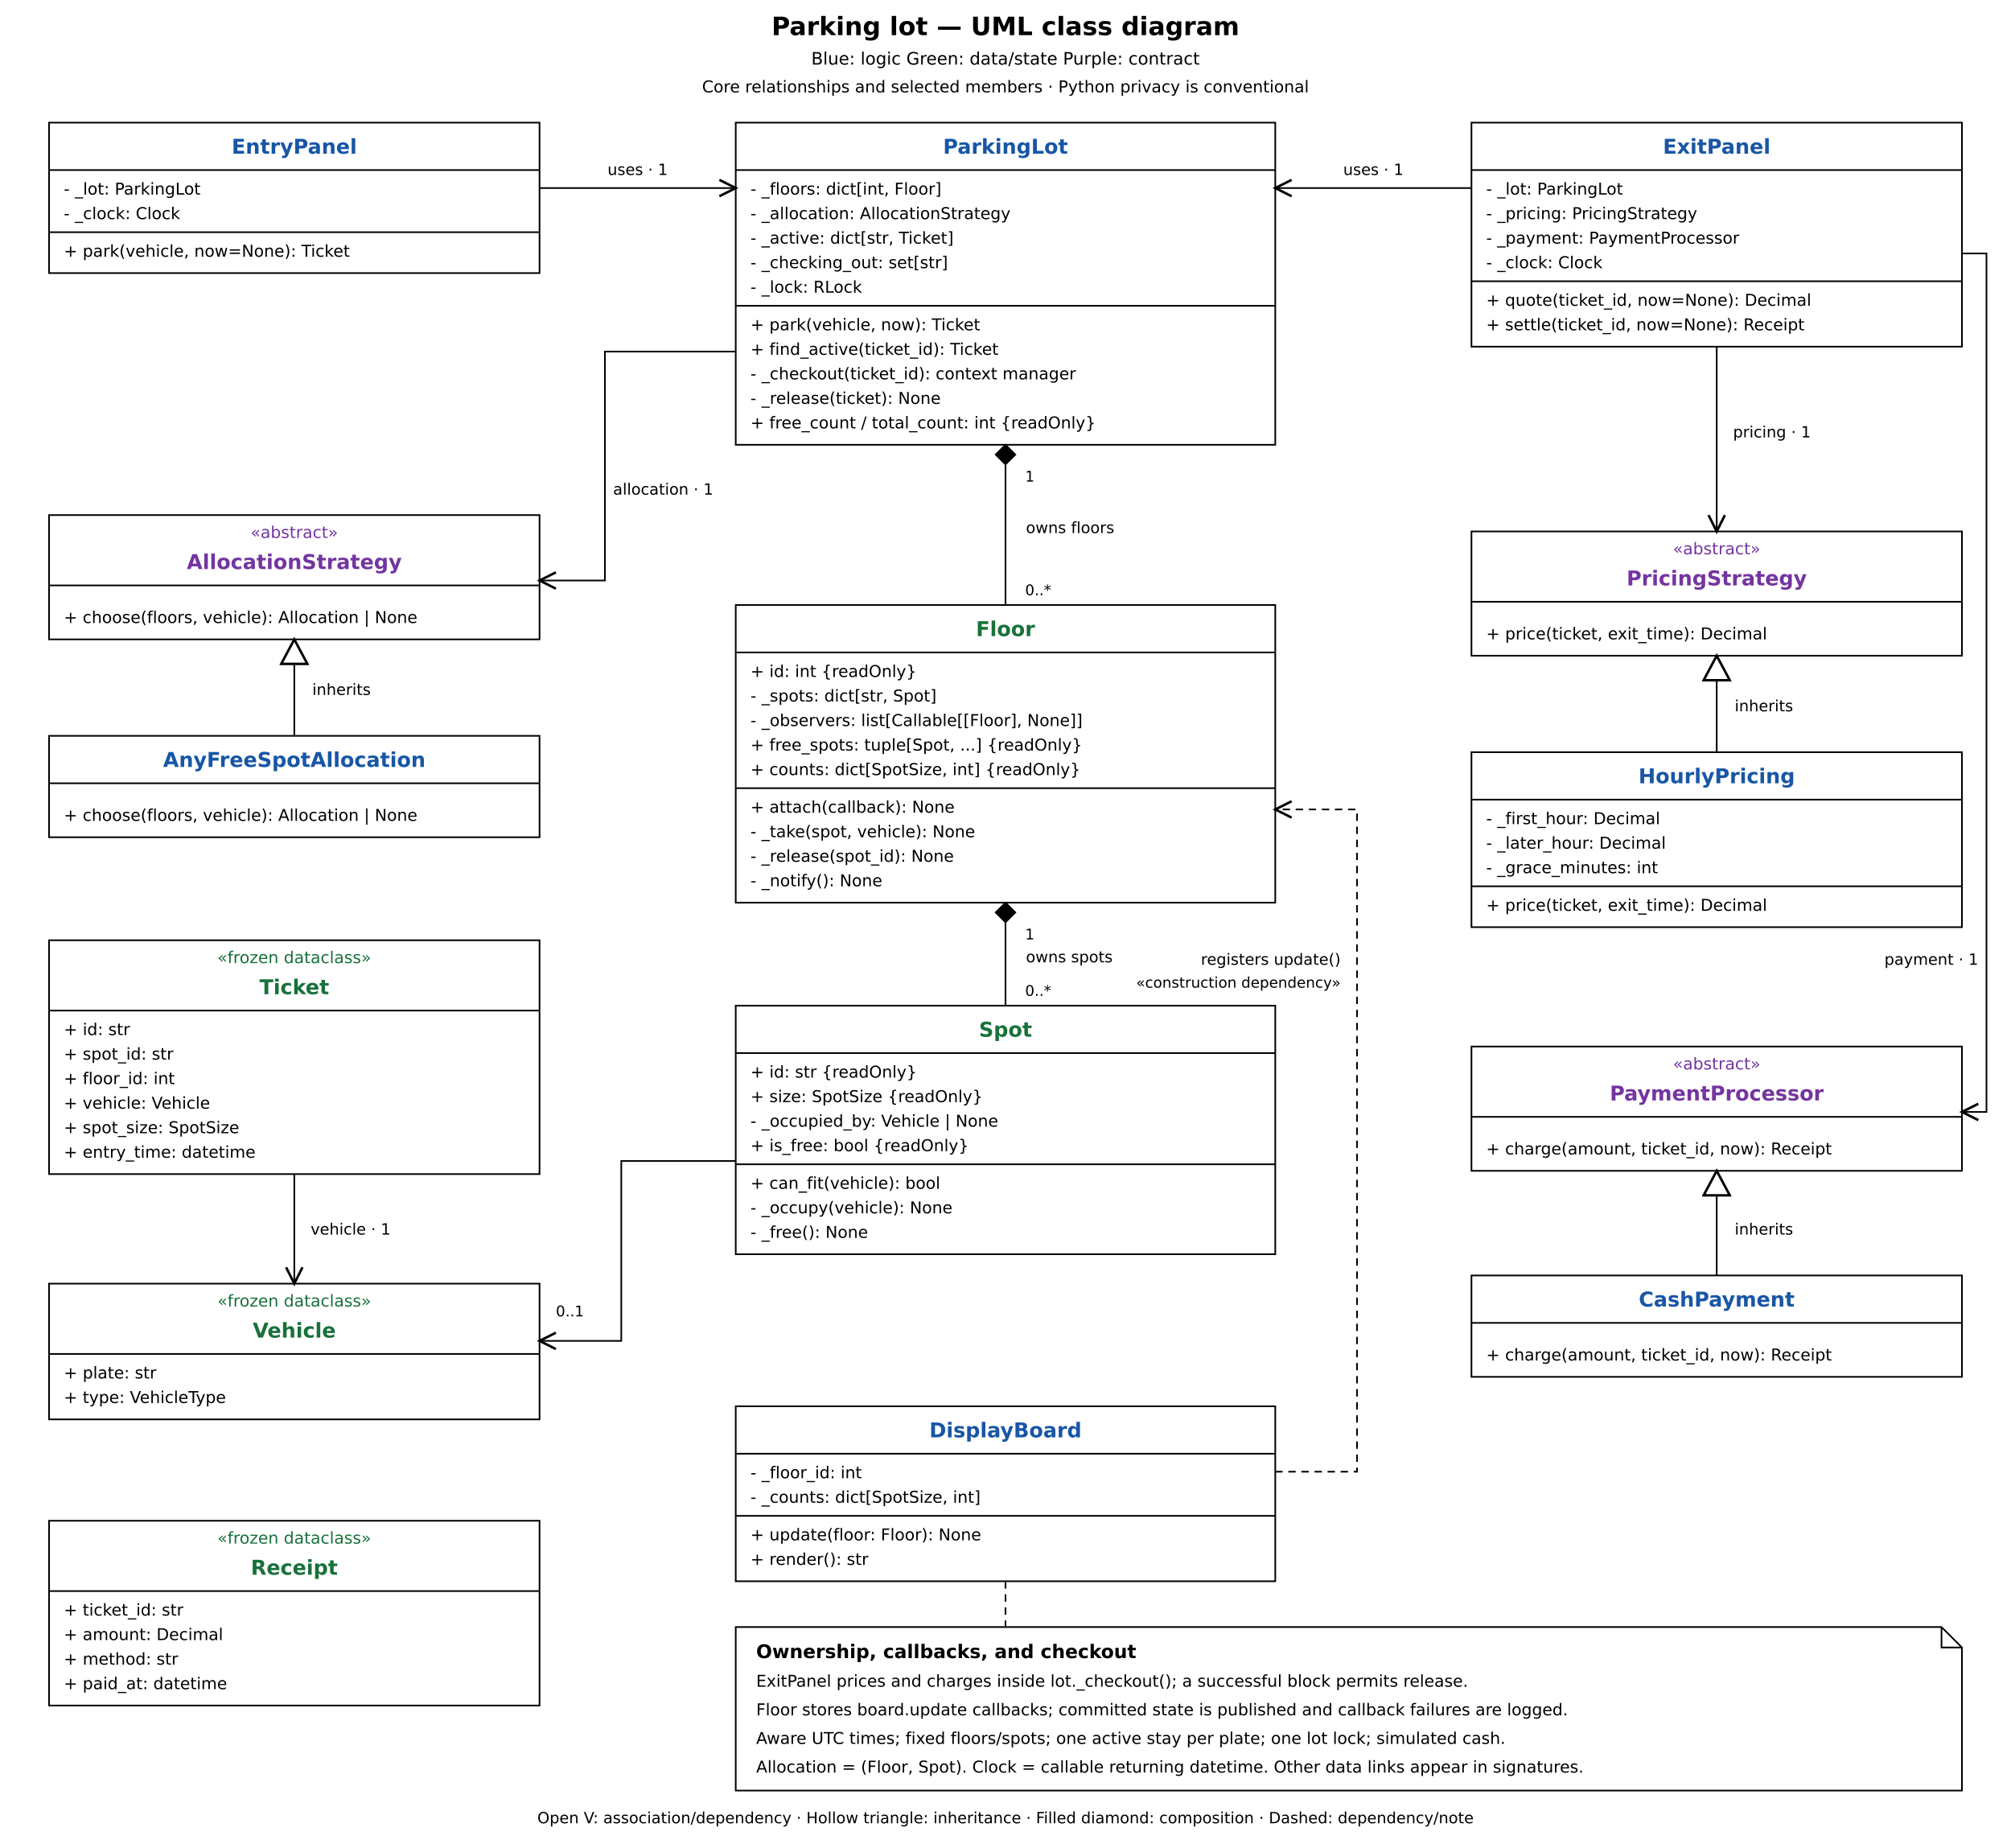
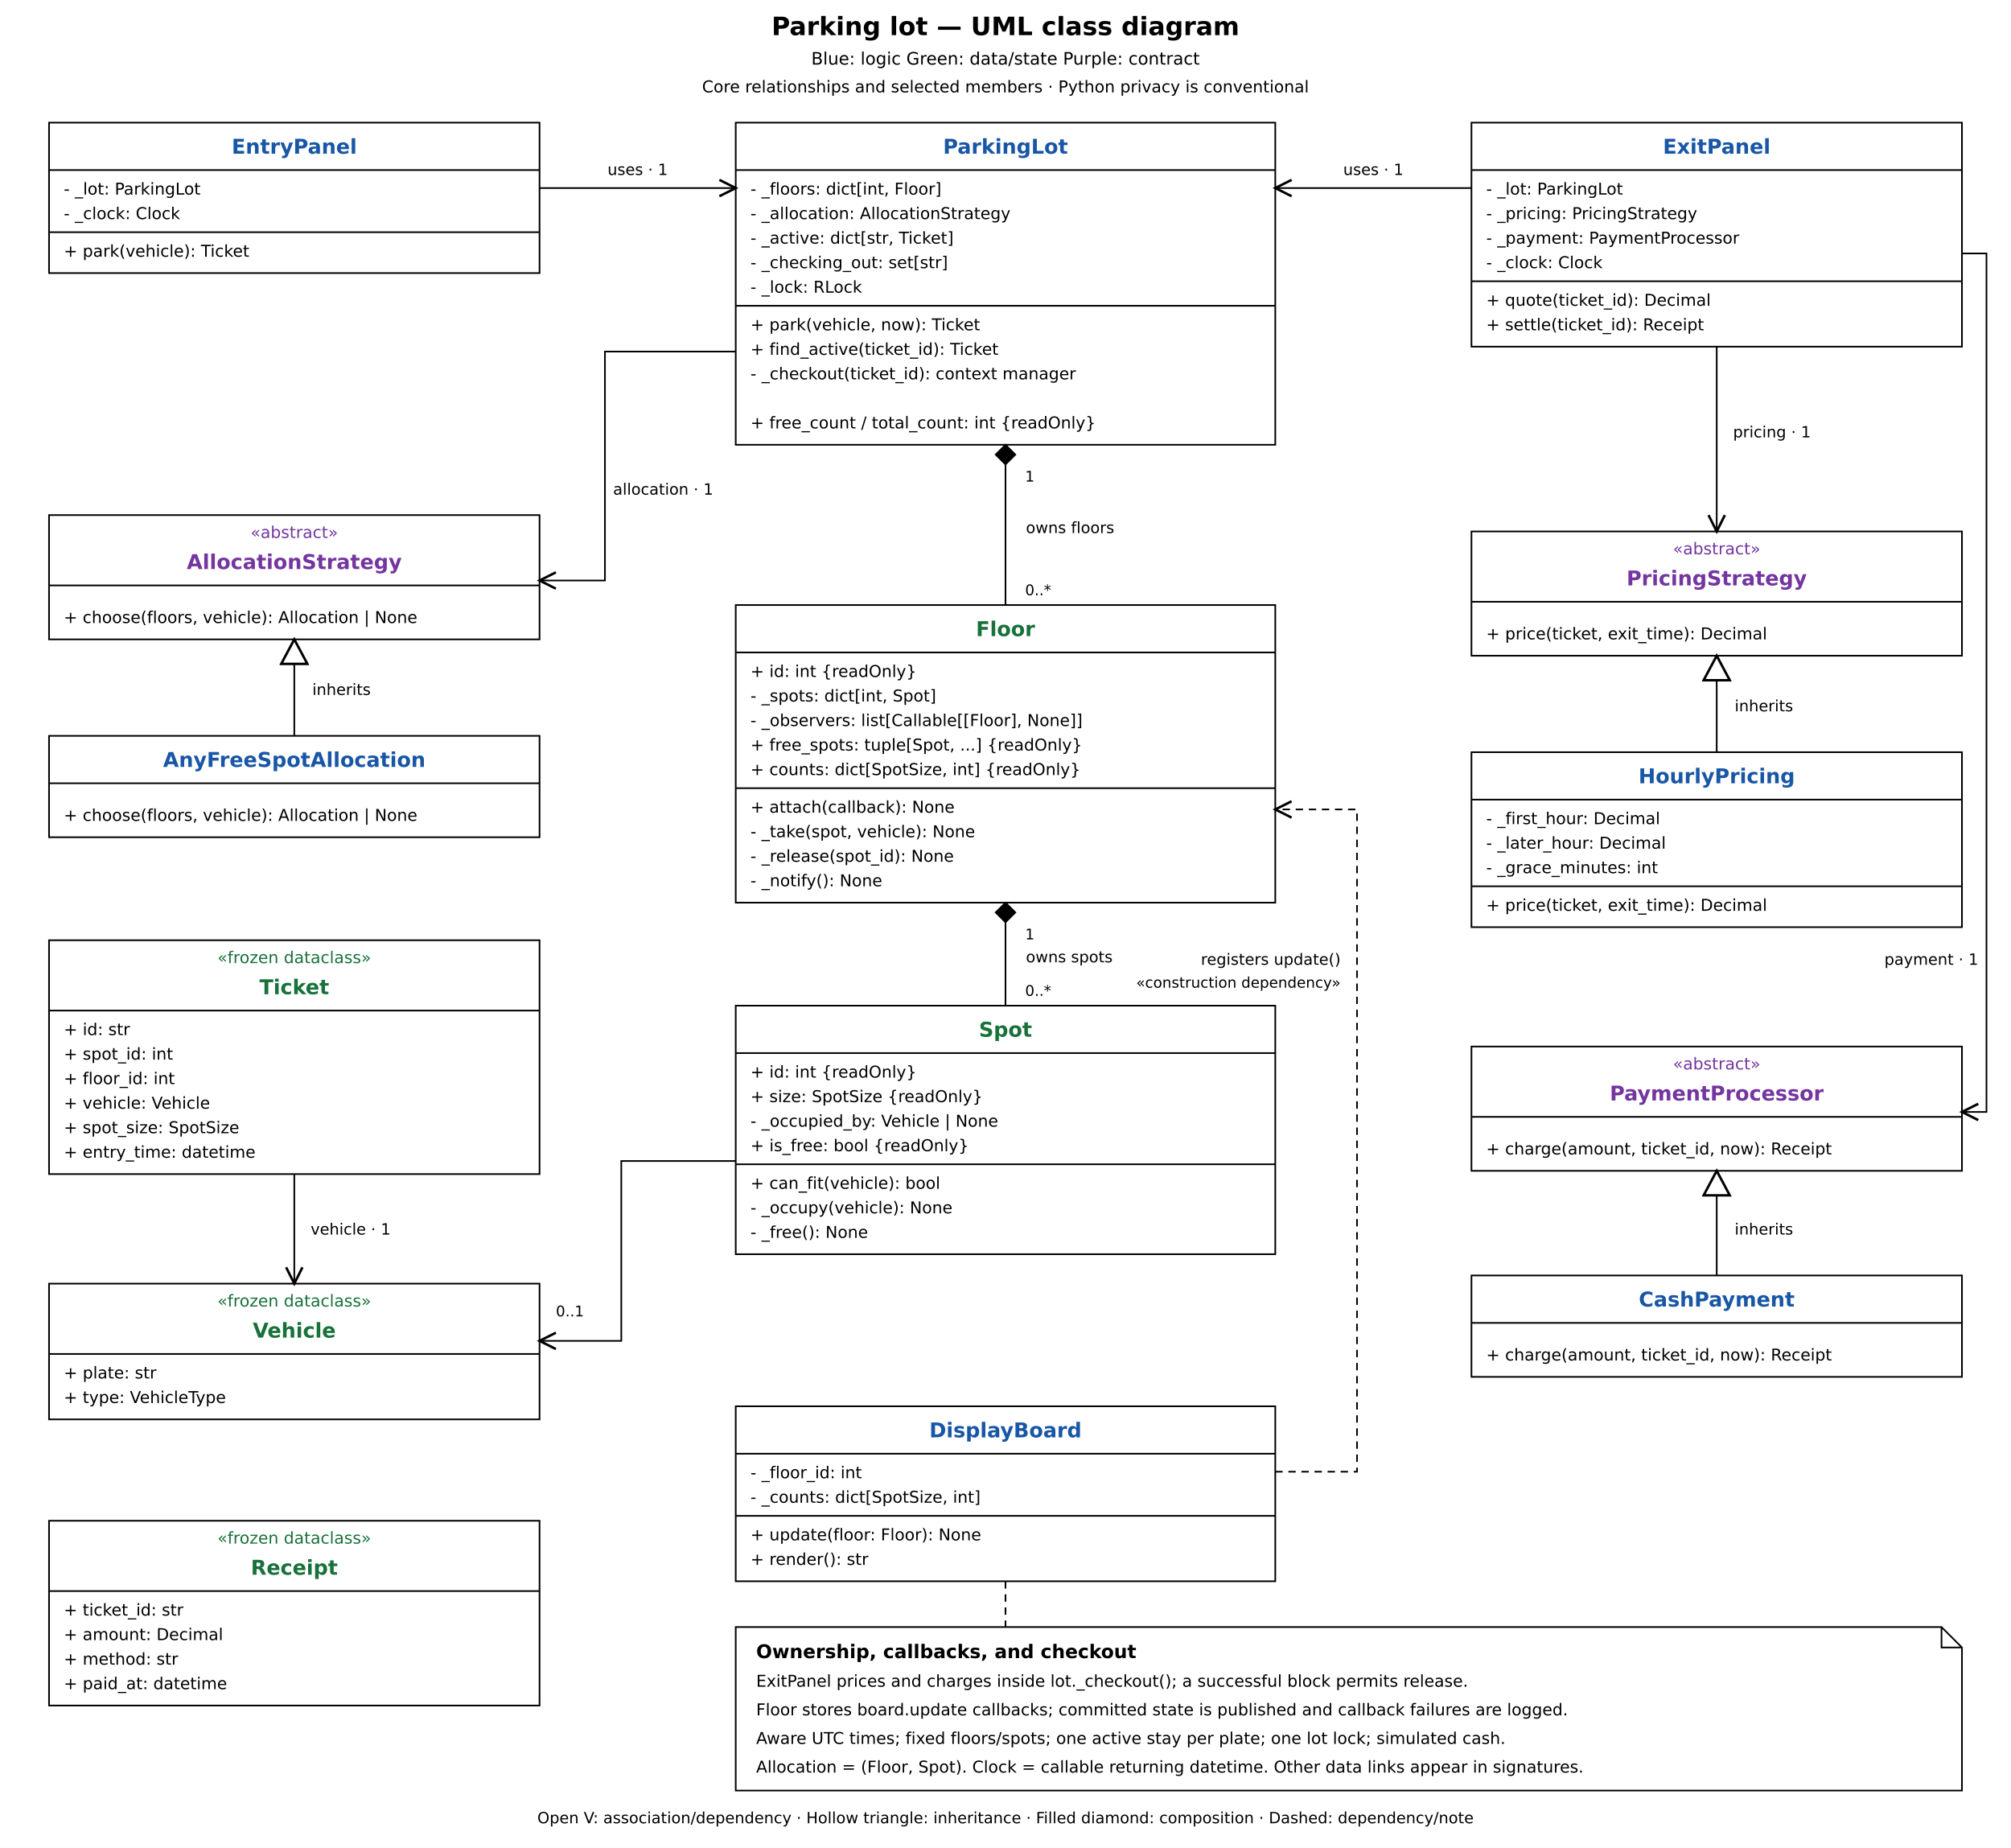
<svg xmlns="http://www.w3.org/2000/svg" width="2460" height="2260" viewBox="0 0 2460 2260" role="img" aria-labelledby="title desc">
  <defs>
    <marker id="open" markerWidth="14" markerHeight="14" refX="12" refY="7" orient="auto">
      <path d="M2 2 L12 7 L2 12" fill="none" stroke="black" stroke-width="1.5" />
    </marker>
    <marker id="triangle" markerWidth="18" markerHeight="18" refX="16" refY="9" orient="auto">
      <path d="M1 1 L16 9 L1 17 Z" fill="white" stroke="black" stroke-width="1.5" />
    </marker>
  </defs>
  <rect width="100%" height="100%" fill="white" />
  <g font-family="DejaVu Sans, sans-serif" fill="black">
    <text x="1230" y="43" font-size="31" fill="black" text-anchor="middle" font-weight="bold">Parking lot — UML class diagram</text>
    <text x="1230" y="79" font-size="21" fill="black" text-anchor="middle">Blue: logic     Green: data/state     Purple: contract</text>
    <text x="1230" y="113" font-size="20" fill="black" text-anchor="middle">Core relationships and selected members · Python privacy is conventional</text>
    <g id="entry">
      <rect x="60" y="150" width="600" height="184" fill="white" stroke="black" stroke-width="2" />
      <text x="360.0" y="188" font-size="25" fill="#1856a6" text-anchor="middle" font-weight="bold">EntryPanel</text>
      <path d="M60 208 H660" fill="none" stroke="black" stroke-width="2" />
      <text x="78" y="238" font-size="20" fill="black" text-anchor="start">- _lot: ParkingLot</text>
      <text x="78" y="268" font-size="20" fill="black" text-anchor="start">- _clock: Clock</text>
      <path d="M60 284 H660" fill="none" stroke="black" stroke-width="2" />
-       <text x="78" y="314" font-size="20" fill="black" text-anchor="start">+ park(vehicle, now=None): Ticket</text>
+       <text x="78" y="314" font-size="20" fill="black" text-anchor="start">+ park(vehicle): Ticket</text>
    </g>
    <g id="lot">
      <rect x="900" y="150" width="660" height="394" fill="white" stroke="black" stroke-width="2" />
      <text x="1230.0" y="188" font-size="25" fill="#1856a6" text-anchor="middle" font-weight="bold">ParkingLot</text>
      <path d="M900 208 H1560" fill="none" stroke="black" stroke-width="2" />
      <text x="918" y="238" font-size="20" fill="black" text-anchor="start">- _floors: dict[int, Floor]</text>
      <text x="918" y="268" font-size="20" fill="black" text-anchor="start">- _allocation: AllocationStrategy</text>
      <text x="918" y="298" font-size="20" fill="black" text-anchor="start">- _active: dict[str, Ticket]</text>
      <text x="918" y="328" font-size="20" fill="black" text-anchor="start">- _checking_out: set[str]</text>
      <text x="918" y="358" font-size="20" fill="black" text-anchor="start">- _lock: RLock</text>
      <path d="M900 374 H1560" fill="none" stroke="black" stroke-width="2" />
      <text x="918" y="404" font-size="20" fill="black" text-anchor="start">+ park(vehicle, now): Ticket</text>
      <text x="918" y="434" font-size="20" fill="black" text-anchor="start">+ find_active(ticket_id): Ticket</text>
      <text x="918" y="464" font-size="20" fill="black" text-anchor="start">- _checkout(ticket_id): context manager</text>
-       <text x="918" y="494" font-size="20" fill="black" text-anchor="start">- _release(ticket): None</text>
      <text x="918" y="524" font-size="20" fill="black" text-anchor="start">+ free_count / total_count: int {readOnly}</text>
    </g>
    <g id="exit">
      <rect x="1800" y="150" width="600" height="274" fill="white" stroke="black" stroke-width="2" />
      <text x="2100.0" y="188" font-size="25" fill="#1856a6" text-anchor="middle" font-weight="bold">ExitPanel</text>
      <path d="M1800 208 H2400" fill="none" stroke="black" stroke-width="2" />
      <text x="1818" y="238" font-size="20" fill="black" text-anchor="start">- _lot: ParkingLot</text>
      <text x="1818" y="268" font-size="20" fill="black" text-anchor="start">- _pricing: PricingStrategy</text>
      <text x="1818" y="298" font-size="20" fill="black" text-anchor="start">- _payment: PaymentProcessor</text>
      <text x="1818" y="328" font-size="20" fill="black" text-anchor="start">- _clock: Clock</text>
      <path d="M1800 344 H2400" fill="none" stroke="black" stroke-width="2" />
-       <text x="1818" y="374" font-size="20" fill="black" text-anchor="start">+ quote(ticket_id, now=None): Decimal</text>
-       <text x="1818" y="404" font-size="20" fill="black" text-anchor="start">+ settle(ticket_id, now=None): Receipt</text>
+       <text x="1818" y="374" font-size="20" fill="black" text-anchor="start">+ quote(ticket_id): Decimal</text>
+       <text x="1818" y="404" font-size="20" fill="black" text-anchor="start">+ settle(ticket_id): Receipt</text>
    </g>
    <g id="allocation">
      <rect x="60" y="630" width="600" height="152" fill="white" stroke="black" stroke-width="2" />
      <text x="360.0" y="658" font-size="20" fill="#7435a0" text-anchor="middle">«abstract»</text>
      <text x="360.0" y="696" font-size="25" fill="#7435a0" text-anchor="middle" font-weight="bold">AllocationStrategy</text>
      <path d="M60 716 H660" fill="none" stroke="black" stroke-width="2" />
      <text x="78" y="762" font-size="20" fill="black" text-anchor="start">+ choose(floors, vehicle): Allocation | None</text>
    </g>
    <g id="anyfree">
      <rect x="60" y="900" width="600" height="124" fill="white" stroke="black" stroke-width="2" />
      <text x="360.0" y="938" font-size="25" fill="#1856a6" text-anchor="middle" font-weight="bold">AnyFreeSpotAllocation</text>
      <path d="M60 958 H660" fill="none" stroke="black" stroke-width="2" />
      <text x="78" y="1004" font-size="20" fill="black" text-anchor="start">+ choose(floors, vehicle): Allocation | None</text>
    </g>
    <g id="floor">
      <rect x="900" y="740" width="660" height="364" fill="white" stroke="black" stroke-width="2" />
      <text x="1230.0" y="778" font-size="25" fill="#18713a" text-anchor="middle" font-weight="bold">Floor</text>
      <path d="M900 798 H1560" fill="none" stroke="black" stroke-width="2" />
      <text x="918" y="828" font-size="20" fill="black" text-anchor="start">+ id: int {readOnly}</text>
-       <text x="918" y="858" font-size="20" fill="black" text-anchor="start">- _spots: dict[str, Spot]</text>
+       <text x="918" y="858" font-size="20" fill="black" text-anchor="start">- _spots: dict[int, Spot]</text>
      <text x="918" y="888" font-size="20" fill="black" text-anchor="start">- _observers: list[Callable[[Floor], None]]</text>
      <text x="918" y="918" font-size="20" fill="black" text-anchor="start">+ free_spots: tuple[Spot, ...] {readOnly}</text>
      <text x="918" y="948" font-size="20" fill="black" text-anchor="start">+ counts: dict[SpotSize, int] {readOnly}</text>
      <path d="M900 964 H1560" fill="none" stroke="black" stroke-width="2" />
      <text x="918" y="994" font-size="20" fill="black" text-anchor="start">+ attach(callback): None</text>
      <text x="918" y="1024" font-size="20" fill="black" text-anchor="start">- _take(spot, vehicle): None</text>
      <text x="918" y="1054" font-size="20" fill="black" text-anchor="start">- _release(spot_id): None</text>
      <text x="918" y="1084" font-size="20" fill="black" text-anchor="start">- _notify(): None</text>
    </g>
    <g id="spot">
      <rect x="900" y="1230" width="660" height="304" fill="white" stroke="black" stroke-width="2" />
      <text x="1230.0" y="1268" font-size="25" fill="#18713a" text-anchor="middle" font-weight="bold">Spot</text>
      <path d="M900 1288 H1560" fill="none" stroke="black" stroke-width="2" />
-       <text x="918" y="1318" font-size="20" fill="black" text-anchor="start">+ id: str {readOnly}</text>
+       <text x="918" y="1318" font-size="20" fill="black" text-anchor="start">+ id: int {readOnly}</text>
      <text x="918" y="1348" font-size="20" fill="black" text-anchor="start">+ size: SpotSize {readOnly}</text>
      <text x="918" y="1378" font-size="20" fill="black" text-anchor="start">- _occupied_by: Vehicle | None</text>
      <text x="918" y="1408" font-size="20" fill="black" text-anchor="start">+ is_free: bool {readOnly}</text>
      <path d="M900 1424 H1560" fill="none" stroke="black" stroke-width="2" />
      <text x="918" y="1454" font-size="20" fill="black" text-anchor="start">+ can_fit(vehicle): bool</text>
      <text x="918" y="1484" font-size="20" fill="black" text-anchor="start">- _occupy(vehicle): None</text>
      <text x="918" y="1514" font-size="20" fill="black" text-anchor="start">- _free(): None</text>
    </g>
    <g id="pricing">
      <rect x="1800" y="650" width="600" height="152" fill="white" stroke="black" stroke-width="2" />
      <text x="2100.0" y="678" font-size="20" fill="#7435a0" text-anchor="middle">«abstract»</text>
      <text x="2100.0" y="716" font-size="25" fill="#7435a0" text-anchor="middle" font-weight="bold">PricingStrategy</text>
      <path d="M1800 736 H2400" fill="none" stroke="black" stroke-width="2" />
      <text x="1818" y="782" font-size="20" fill="black" text-anchor="start">+ price(ticket, exit_time): Decimal</text>
    </g>
    <g id="hourly">
      <rect x="1800" y="920" width="600" height="214" fill="white" stroke="black" stroke-width="2" />
      <text x="2100.0" y="958" font-size="25" fill="#1856a6" text-anchor="middle" font-weight="bold">HourlyPricing</text>
      <path d="M1800 978 H2400" fill="none" stroke="black" stroke-width="2" />
      <text x="1818" y="1008" font-size="20" fill="black" text-anchor="start">- _first_hour: Decimal</text>
      <text x="1818" y="1038" font-size="20" fill="black" text-anchor="start">- _later_hour: Decimal</text>
      <text x="1818" y="1068" font-size="20" fill="black" text-anchor="start">- _grace_minutes: int</text>
      <path d="M1800 1084 H2400" fill="none" stroke="black" stroke-width="2" />
      <text x="1818" y="1114" font-size="20" fill="black" text-anchor="start">+ price(ticket, exit_time): Decimal</text>
    </g>
    <g id="payment">
      <rect x="1800" y="1280" width="600" height="152" fill="white" stroke="black" stroke-width="2" />
      <text x="2100.0" y="1308" font-size="20" fill="#7435a0" text-anchor="middle">«abstract»</text>
      <text x="2100.0" y="1346" font-size="25" fill="#7435a0" text-anchor="middle" font-weight="bold">PaymentProcessor</text>
      <path d="M1800 1366 H2400" fill="none" stroke="black" stroke-width="2" />
      <text x="1818" y="1412" font-size="20" fill="black" text-anchor="start">+ charge(amount, ticket_id, now): Receipt</text>
    </g>
    <g id="cash">
      <rect x="1800" y="1560" width="600" height="124" fill="white" stroke="black" stroke-width="2" />
      <text x="2100.0" y="1598" font-size="25" fill="#1856a6" text-anchor="middle" font-weight="bold">CashPayment</text>
      <path d="M1800 1618 H2400" fill="none" stroke="black" stroke-width="2" />
      <text x="1818" y="1664" font-size="20" fill="black" text-anchor="start">+ charge(amount, ticket_id, now): Receipt</text>
    </g>
    <g id="display">
      <rect x="900" y="1720" width="660" height="214" fill="white" stroke="black" stroke-width="2" />
      <text x="1230.0" y="1758" font-size="25" fill="#1856a6" text-anchor="middle" font-weight="bold">DisplayBoard</text>
      <path d="M900 1778 H1560" fill="none" stroke="black" stroke-width="2" />
      <text x="918" y="1808" font-size="20" fill="black" text-anchor="start">- _floor_id: int</text>
      <text x="918" y="1838" font-size="20" fill="black" text-anchor="start">- _counts: dict[SpotSize, int]</text>
      <path d="M900 1854 H1560" fill="none" stroke="black" stroke-width="2" />
      <text x="918" y="1884" font-size="20" fill="black" text-anchor="start">+ update(floor: Floor): None</text>
      <text x="918" y="1914" font-size="20" fill="black" text-anchor="start">+ render(): str</text>
    </g>
    <g id="ticket">
      <rect x="60" y="1150" width="600" height="286" fill="white" stroke="black" stroke-width="2" />
      <text x="360.0" y="1178" font-size="20" fill="#18713a" text-anchor="middle">«frozen dataclass»</text>
      <text x="360.0" y="1216" font-size="25" fill="#18713a" text-anchor="middle" font-weight="bold">Ticket</text>
      <path d="M60 1236 H660" fill="none" stroke="black" stroke-width="2" />
      <text x="78" y="1266" font-size="20" fill="black" text-anchor="start">+ id: str</text>
-       <text x="78" y="1296" font-size="20" fill="black" text-anchor="start">+ spot_id: str</text>
+       <text x="78" y="1296" font-size="20" fill="black" text-anchor="start">+ spot_id: int</text>
      <text x="78" y="1326" font-size="20" fill="black" text-anchor="start">+ floor_id: int</text>
      <text x="78" y="1356" font-size="20" fill="black" text-anchor="start">+ vehicle: Vehicle</text>
      <text x="78" y="1386" font-size="20" fill="black" text-anchor="start">+ spot_size: SpotSize</text>
      <text x="78" y="1416" font-size="20" fill="black" text-anchor="start">+ entry_time: datetime</text>
    </g>
    <g id="vehicle">
      <rect x="60" y="1570" width="600" height="166" fill="white" stroke="black" stroke-width="2" />
      <text x="360.0" y="1598" font-size="20" fill="#18713a" text-anchor="middle">«frozen dataclass»</text>
      <text x="360.0" y="1636" font-size="25" fill="#18713a" text-anchor="middle" font-weight="bold">Vehicle</text>
      <path d="M60 1656 H660" fill="none" stroke="black" stroke-width="2" />
      <text x="78" y="1686" font-size="20" fill="black" text-anchor="start">+ plate: str</text>
      <text x="78" y="1716" font-size="20" fill="black" text-anchor="start">+ type: VehicleType</text>
    </g>
    <g id="receipt">
      <rect x="60" y="1860" width="600" height="226" fill="white" stroke="black" stroke-width="2" />
      <text x="360.0" y="1888" font-size="20" fill="#18713a" text-anchor="middle">«frozen dataclass»</text>
      <text x="360.0" y="1926" font-size="25" fill="#18713a" text-anchor="middle" font-weight="bold">Receipt</text>
      <path d="M60 1946 H660" fill="none" stroke="black" stroke-width="2" />
      <text x="78" y="1976" font-size="20" fill="black" text-anchor="start">+ ticket_id: str</text>
      <text x="78" y="2006" font-size="20" fill="black" text-anchor="start">+ amount: Decimal</text>
      <text x="78" y="2036" font-size="20" fill="black" text-anchor="start">+ method: str</text>
      <text x="78" y="2066" font-size="20" fill="black" text-anchor="start">+ paid_at: datetime</text>
    </g>
    <path d="M660 230 H900" fill="none" stroke="black" stroke-width="2" marker-end="url(#open)" />
    <text x="780" y="214" font-size="19" fill="black" text-anchor="middle">uses · 1</text>
    <path d="M1800 230 H1560" fill="none" stroke="black" stroke-width="2" marker-end="url(#open)" />
    <text x="1680" y="214" font-size="19" fill="black" text-anchor="middle">uses · 1</text>
    <path d="M900 430 H740 V710 H660" fill="none" stroke="black" stroke-width="2" marker-end="url(#open)" />
    <text x="750" y="605" font-size="19" fill="black" text-anchor="start">allocation · 1</text>
    <path d="M2100 424 V650" fill="none" stroke="black" stroke-width="2" marker-end="url(#open)" />
    <text x="2120" y="535" font-size="19" fill="black" text-anchor="start">pricing · 1</text>
    <path d="M2400 310 H2430 V1360 H2400" fill="none" stroke="black" stroke-width="2" marker-end="url(#open)" />
    <text x="2420" y="1180" font-size="19" fill="black" text-anchor="end">payment · 1</text>
    <path d="M1230 544 l12 12 l-12 12 l-12 -12 Z" fill="black" stroke="black" stroke-width="2" />
    <path d="M1230 568 V740" fill="none" stroke="black" stroke-width="2" />
    <text x="1254" y="589" font-size="18" fill="black" text-anchor="start">1</text>
    <text x="1254" y="728" font-size="18" fill="black" text-anchor="start">0..*</text>
    <text x="1255" y="652.0" font-size="19" fill="black" text-anchor="start">owns floors</text>
    <path d="M1230 1104 l12 12 l-12 12 l-12 -12 Z" fill="black" stroke="black" stroke-width="2" />
    <path d="M1230 1128 V1230" fill="none" stroke="black" stroke-width="2" />
    <text x="1254" y="1149" font-size="18" fill="black" text-anchor="start">1</text>
    <text x="1254" y="1218" font-size="18" fill="black" text-anchor="start">0..*</text>
    <text x="1255" y="1177.0" font-size="19" fill="black" text-anchor="start">owns spots</text>
    <path d="M360 900 V782" fill="none" stroke="black" stroke-width="2" marker-end="url(#triangle)" />
    <text x="382" y="850" font-size="19" fill="black" text-anchor="start">inherits</text>
    <path d="M2100 920 V802" fill="none" stroke="black" stroke-width="2" marker-end="url(#triangle)" />
    <text x="2122" y="870" font-size="19" fill="black" text-anchor="start">inherits</text>
    <path d="M2100 1560 V1432" fill="none" stroke="black" stroke-width="2" marker-end="url(#triangle)" />
    <text x="2122" y="1510" font-size="19" fill="black" text-anchor="start">inherits</text>
    <path d="M360 1436 V1570" fill="none" stroke="black" stroke-width="2" marker-end="url(#open)" />
    <text x="380" y="1510" font-size="19" fill="black" text-anchor="start">vehicle · 1</text>
    <path d="M900 1420 H760 V1640 H660" fill="none" stroke="black" stroke-width="2" marker-end="url(#open)" />
    <text x="680" y="1610" font-size="18" fill="black" text-anchor="start">0..1</text>
    <path d="M1560 1800 H1660 V990 H1560" fill="none" stroke="black" stroke-width="2" stroke-dasharray="9 7" marker-end="url(#open)" />
    <text x="1640" y="1180" font-size="19" fill="black" text-anchor="end">registers update()</text>
    <text x="1640" y="1208" font-size="18" fill="black" text-anchor="end">«construction dependency»</text>
    <path d="M900 1990 H2375 L2400 2015 V2190 H900 Z M2375 1990 V2015 H2400" fill="white" stroke="black" stroke-width="2" />
    <text x="925" y="2028" font-size="23" fill="black" text-anchor="start" font-weight="bold">Ownership, callbacks, and checkout</text>
    <text x="925" y="2063" font-size="20" fill="black" text-anchor="start">ExitPanel prices and charges inside lot._checkout(); a successful block permits release.</text>
    <text x="925" y="2098" font-size="20" fill="black" text-anchor="start">Floor stores board.update callbacks; committed state is published and callback failures are logged.</text>
    <text x="925" y="2133" font-size="20" fill="black" text-anchor="start">Aware UTC times; fixed floors/spots; one active stay per plate; one lot lock; simulated cash.</text>
    <text x="925" y="2168" font-size="20" fill="black" text-anchor="start">Allocation = (Floor, Spot). Clock = callable returning datetime. Other data links appear in signatures.</text>
    <path d="M1230 1934 V1990" fill="none" stroke="black" stroke-width="2" stroke-dasharray="9 7" />
    <text x="1230" y="2230" font-size="19" fill="black" text-anchor="middle">Open V: association/dependency · Hollow triangle: inheritance · Filled diamond: composition · Dashed: dependency/note</text>
  </g>
</svg>
